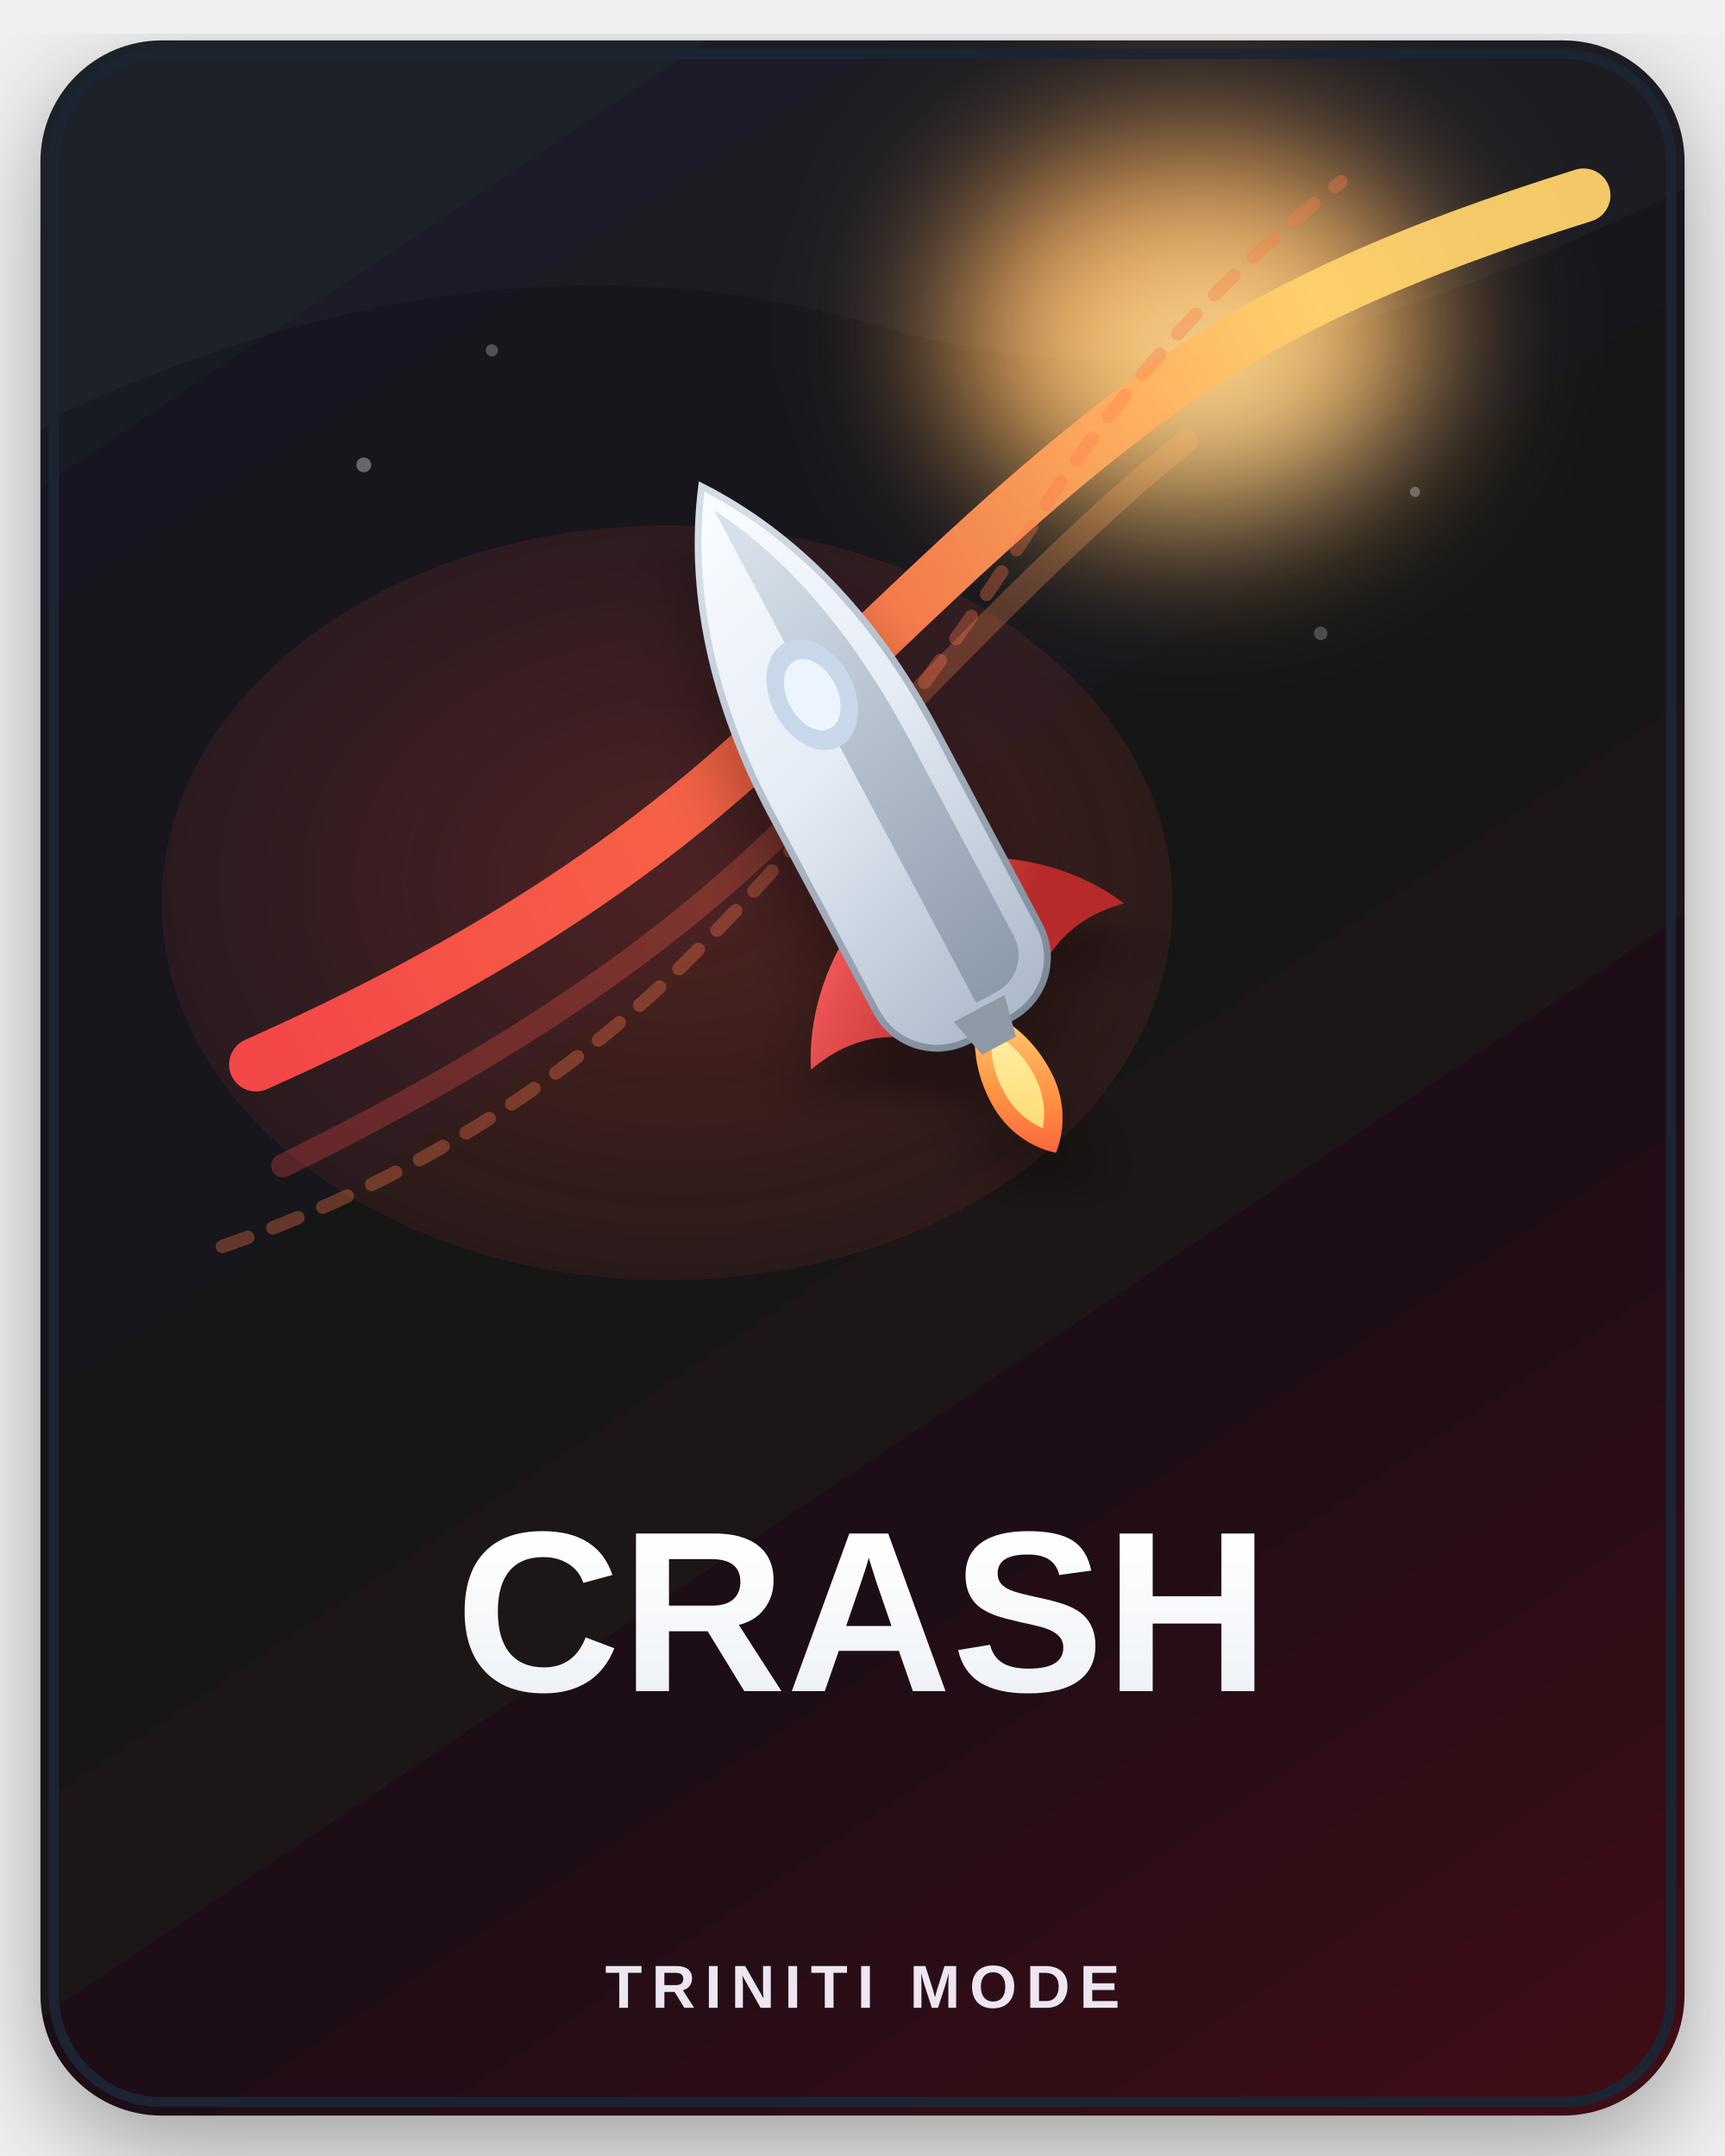
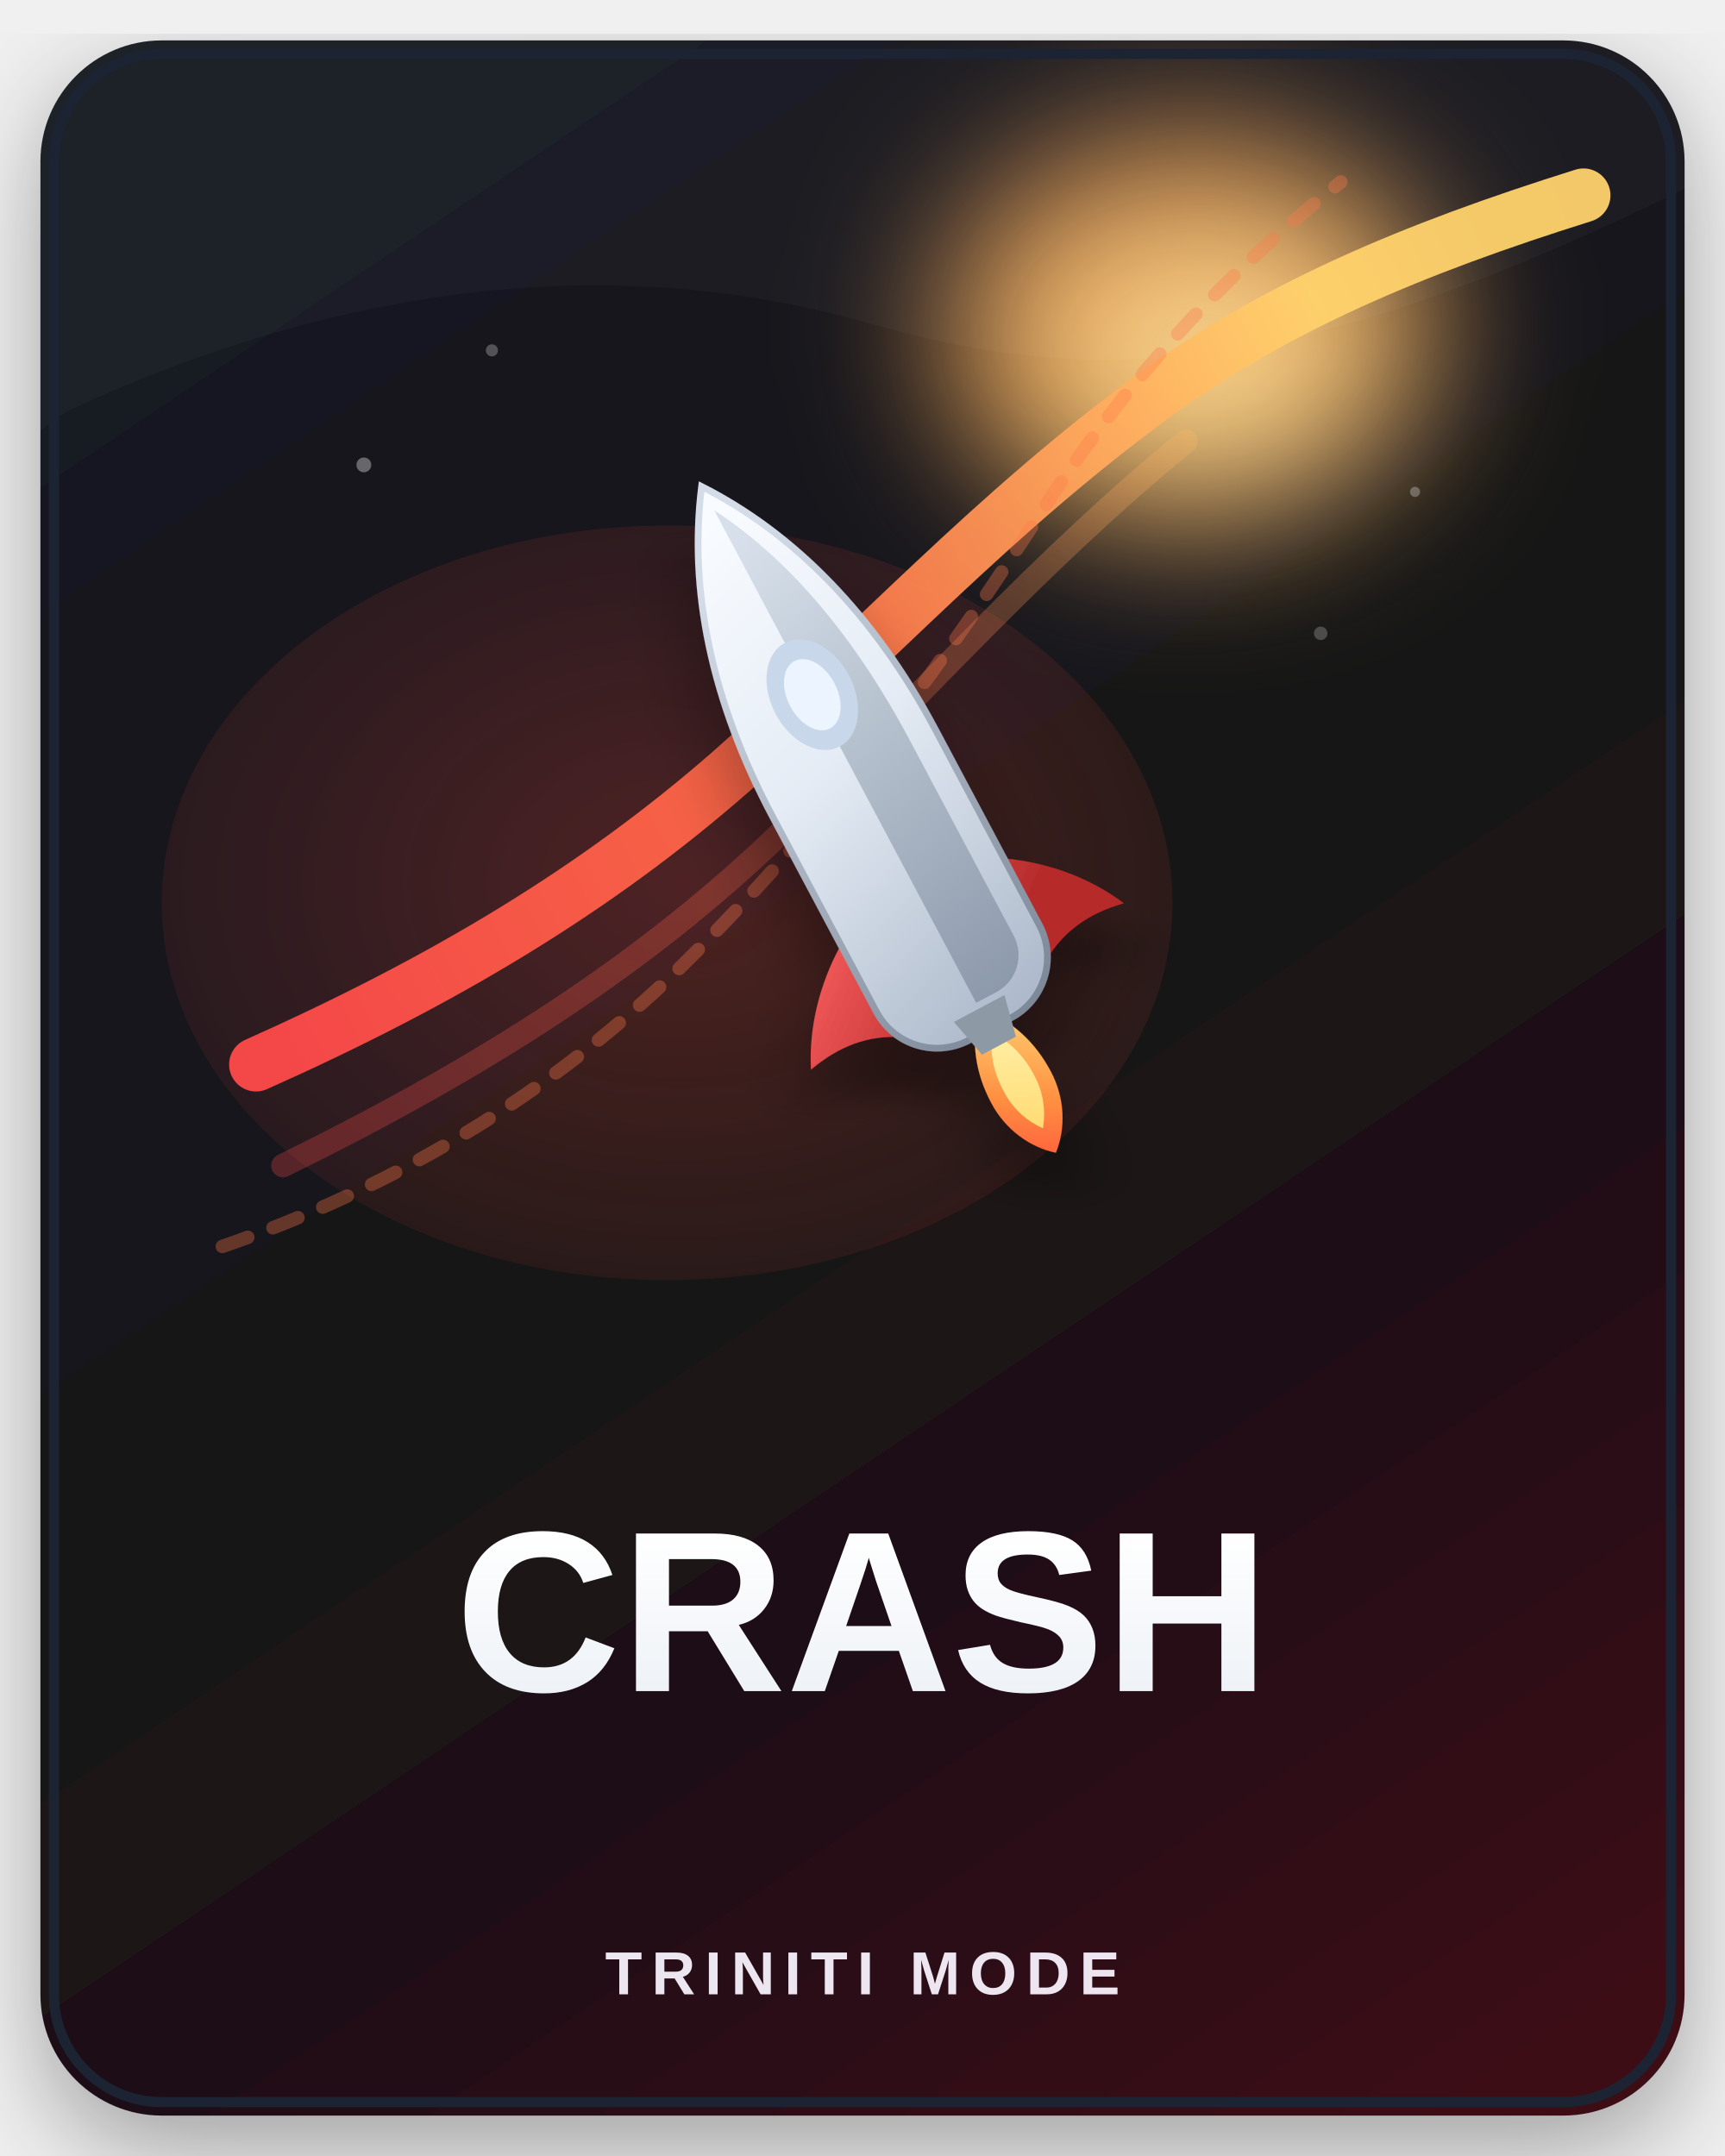
<svg xmlns="http://www.w3.org/2000/svg" width="512" height="640" viewBox="0 0 512 640" fill="none">
  <defs>
    <clipPath id="cardClip">
      <rect x="12" y="12" width="488" height="616" rx="36" />
    </clipPath>
    <linearGradient id="cardBg" x1="54" y1="24" x2="454" y2="620" gradientUnits="userSpaceOnUse">
      <stop offset="0" stop-color="#191C23" />
      <stop offset="0.30" stop-color="#12151C" />
      <stop offset="0.68" stop-color="#1D1114" />
      <stop offset="1" stop-color="#3D0F14" />
    </linearGradient>
    <linearGradient id="redGlowLine" x1="86" y1="320" x2="420" y2="148" gradientUnits="userSpaceOnUse">
      <stop offset="0" stop-color="#FF4A4A" />
      <stop offset="0.5" stop-color="#FF6D47" />
      <stop offset="1" stop-color="#FFD16B" />
    </linearGradient>
    <radialGradient id="topGlow" cx="0" cy="0" r="1" gradientUnits="userSpaceOnUse" gradientTransform="translate(360 108) rotate(90) scale(120 160)">
      <stop offset="0" stop-color="#FFF0AF" />
      <stop offset="0.38" stop-color="#FFB35A" stop-opacity="0.9" />
      <stop offset="1" stop-color="#FF7A3D" stop-opacity="0" />
    </radialGradient>
    <radialGradient id="redMist" cx="0" cy="0" r="1" gradientUnits="userSpaceOnUse" gradientTransform="translate(202 262) rotate(90) scale(180 240)">
      <stop offset="0" stop-color="#FF493E" stop-opacity="0.24" />
      <stop offset="1" stop-color="#FF493E" stop-opacity="0" />
    </radialGradient>
    <linearGradient id="rocketBody" x1="246" y1="146" x2="301" y2="313" gradientUnits="userSpaceOnUse">
      <stop offset="0" stop-color="#F8FBFF" />
      <stop offset="0.42" stop-color="#E5ECF5" />
      <stop offset="1" stop-color="#A7B4C6" />
    </linearGradient>
    <linearGradient id="rocketSide" x1="260" y1="152" x2="289" y2="307" gradientUnits="userSpaceOnUse">
      <stop offset="0" stop-color="#D7E0EA" />
      <stop offset="1" stop-color="#8A97A9" />
    </linearGradient>
    <linearGradient id="rocketStroke" x1="229" y1="165" x2="289" y2="311" gradientUnits="userSpaceOnUse">
      <stop offset="0" stop-color="#D3DCE7" />
      <stop offset="1" stop-color="#7B8697" />
    </linearGradient>
    <linearGradient id="finRed" x1="204" y1="274" x2="241" y2="321" gradientUnits="userSpaceOnUse">
      <stop offset="0" stop-color="#FF6262" />
      <stop offset="1" stop-color="#B72C2C" />
    </linearGradient>
    <linearGradient id="fireOuter" x1="232" y1="357" x2="265" y2="301" gradientUnits="userSpaceOnUse">
      <stop offset="0" stop-color="#FF413C" />
      <stop offset="0.44" stop-color="#FF8D40" />
      <stop offset="1" stop-color="#FFE480" />
    </linearGradient>
    <linearGradient id="fireInner" x1="243" y1="346" x2="260" y2="309" gradientUnits="userSpaceOnUse">
      <stop offset="0" stop-color="#FFD86C" />
      <stop offset="1" stop-color="#FFF3B0" />
    </linearGradient>
    <linearGradient id="txtWhite" x1="0" y1="0" x2="0" y2="1">
      <stop offset="0" stop-color="#FFFFFF" />
      <stop offset="1" stop-color="#EEF2F7" />
    </linearGradient>
    <filter id="shadowCard" x="0" y="0" width="512" height="640" filterUnits="userSpaceOnUse" color-interpolation-filters="sRGB">
      <feDropShadow dx="0" dy="10" stdDeviation="16" flood-color="#05070B" flood-opacity="0.34" />
    </filter>
    <filter id="shadowRocket" x="162" y="112" width="188" height="282" filterUnits="userSpaceOnUse" color-interpolation-filters="sRGB">
      <feDropShadow dx="-5" dy="14" stdDeviation="9" flood-color="#000000" flood-opacity="0.34" />
    </filter>
    <filter id="blurGlow" x="218" y="0" width="260" height="248" filterUnits="userSpaceOnUse" color-interpolation-filters="sRGB">
      <feGaussianBlur stdDeviation="22" />
    </filter>
  </defs>
  <g filter="url(#shadowCard)">
    <rect x="12" y="12" width="488" height="616" rx="36" fill="url(#cardBg)" />
  </g>
  <g clip-path="url(#cardClip)">
    <g filter="url(#blurGlow)">
      <ellipse cx="352" cy="96" rx="74" ry="60" fill="url(#topGlow)" />
    </g>
    <ellipse cx="198" cy="268" rx="150" ry="112" fill="url(#redMist)" />
    <path d="M20 122C104 83 185 75 258 96C325 115 384 113 500 56V12H12V128C14 126 17 124 20 122Z" fill="rgba(255,255,255,0.03)" />
    <path d="M76 316C132 291 177 264 217 229C260 191 294 153 343 117C379 91 419 74 470 58" stroke="url(#redGlowLine)" stroke-opacity="0.95" stroke-width="16" stroke-linecap="round" />
    <path d="M84 346C143 317 192 286 233 246C273 207 309 166 352 131" stroke="url(#redGlowLine)" stroke-opacity="0.28" stroke-width="7" stroke-linecap="round" />
    <path d="M66 370C118 352 168 323 211 278C250 238 280 197 311 149C336 111 364 81 398 54" stroke="#FF7A4A" stroke-opacity="0.34" stroke-width="4" stroke-linecap="round" stroke-dasharray="8 8" />
    <g filter="url(#shadowRocket)" transform="rotate(-28 258 238)">
      <path d="M257 308C251 316 248 324 248 334C248 343 252 351 258 356C264 351 268 343 268 334C268 324 265 316 259 308L258 305L257 308Z" fill="url(#fireOuter)" />
      <path d="M257.8 316C254.3 321 252.7 327 252.9 333.5C253 339 255 344 258 347.8C261 344 263 338.9 263.1 333.5C263.3 327 261.7 321 258.2 316L258 314.6L257.8 316Z" fill="url(#fireInner)" />
      <path d="M230 272C219.5 279 210.7 288.7 205.4 300.1C216 297.8 225.2 299 233.7 304.2L237.6 289.6L230 272Z" fill="url(#finRed)" />
      <path d="M278.4 289.6L282.3 304.2C290.8 299 300 297.8 310.6 300.1C305.3 288.7 296.5 279 286 272L278.4 289.6Z" fill="url(#finRed)" />
      <path d="M258 132C275.6 157 285.4 189.4 285.4 228.5V294C285.4 305.3 276.3 314.4 265 314.4H251C239.7 314.4 230.6 305.3 230.6 294V228.5C230.6 189.4 240.4 157 258 132Z" fill="url(#rocketBody)" />
      <path d="M258 140C270.3 162.3 277.2 191.4 277.2 227.8V293.2C277.2 300 271.7 305.6 264.8 305.6H258V140Z" fill="url(#rocketSide)" />
      <path d="M258 132C275.6 157 285.4 189.4 285.4 228.5V294C285.4 305.3 276.3 314.4 265 314.4H251C239.7 314.4 230.6 305.3 230.6 294V228.5C230.6 189.4 240.4 157 258 132Z" stroke="url(#rocketStroke)" stroke-width="2" />
      <ellipse cx="258" cy="202" rx="12.3" ry="17.4" fill="#C8D7EA" />
      <ellipse cx="258" cy="202" rx="7.4" ry="11.3" fill="#ECF5FF" />
      <path d="M249.5 307.5H266.5L263.7 320H252.3L249.5 307.5Z" fill="#8E99A6" />
    </g>
    <circle cx="108" cy="138" r="2.2" fill="#FFFFFF" fill-opacity="0.35" />
    <circle cx="146" cy="104" r="1.8" fill="#FFFFFF" fill-opacity="0.26" />
    <circle cx="392" cy="188" r="2" fill="#FFFFFF" fill-opacity="0.22" />
    <circle cx="420" cy="146" r="1.5" fill="#FFFFFF" fill-opacity="0.28" />
    <text x="256" y="502" text-anchor="middle" fill="url(#txtWhite)" font-family="Arial, Helvetica, sans-serif" font-size="68" font-weight="900">CRASH</text>
-     <text x="256" y="596" text-anchor="middle" fill="#F4EEF9" fill-opacity="0.96" font-family="Arial, Helvetica, sans-serif" font-size="18" font-weight="700" letter-spacing="2.8">TRINITI MODE</text>
+     <text x="256" y="592" text-anchor="middle" fill="#F4EEF9" fill-opacity="0.96" font-family="Arial, Helvetica, sans-serif" font-size="18" font-weight="700" letter-spacing="2.8">TRINITI MODE</text>
  </g>
  <rect x="16" y="16" width="480" height="608" rx="32" stroke="#1C2433" stroke-width="3" />
</svg>
